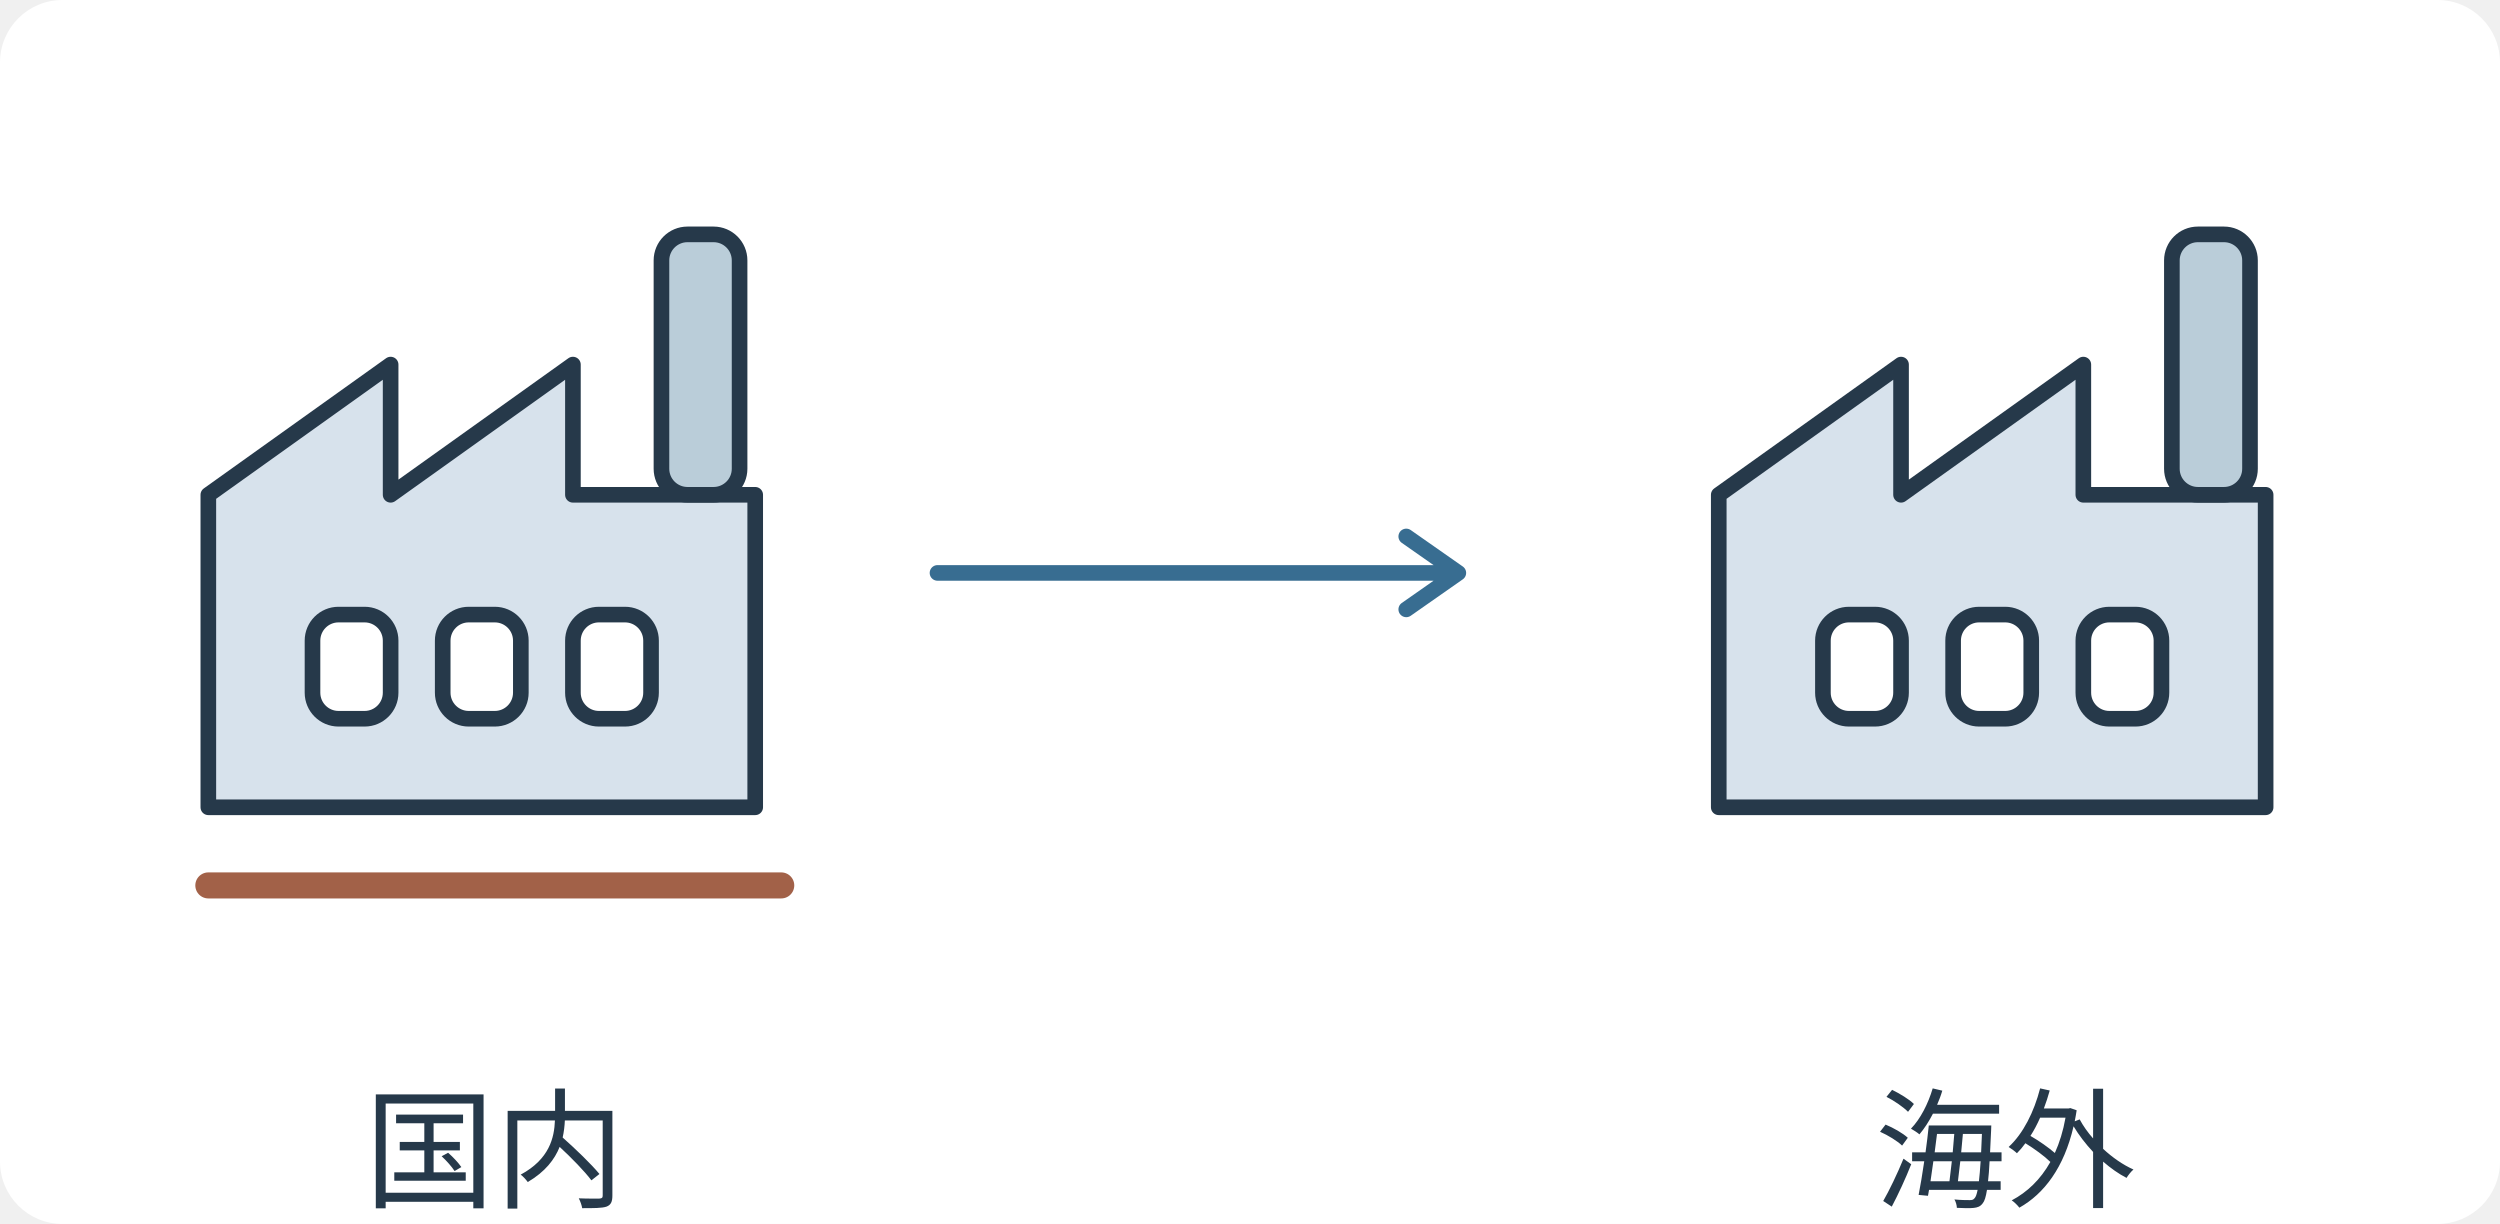
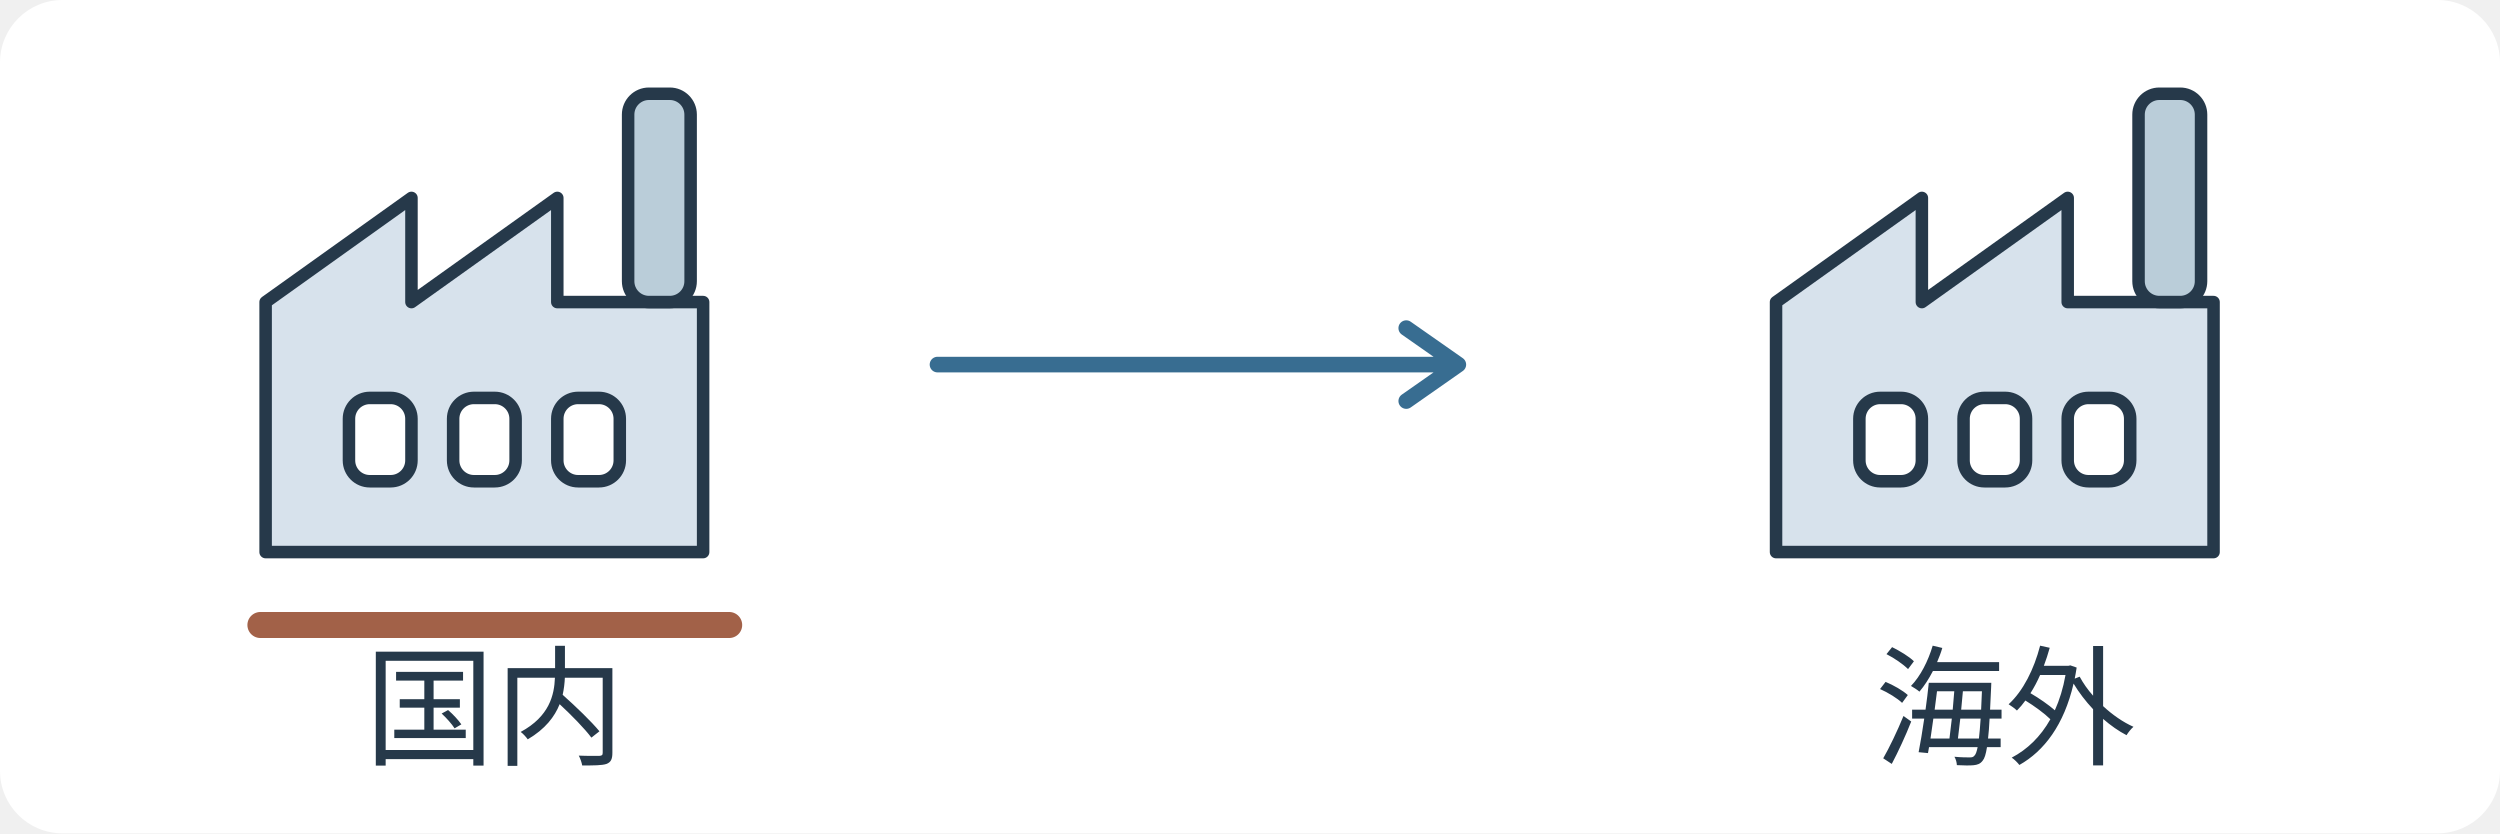
- <svg xmlns="http://www.w3.org/2000/svg" width="480" height="235" viewBox="0 0 480 235" role="img" aria-label="国内の工場の仕事が海外へ移り、国内側の工場が閉まる例。">
-   <rect width="480" height="235" rx="12" fill="#fff" />
+ <svg xmlns="http://www.w3.org/2000/svg" width="480" height="160" viewBox="0 0 480 160" role="img" aria-label="国内の工場の仕事が海外へ移り、国内側の工場が閉まる例。">
+   <rect width="480" height="160" rx="12" fill="#fff" />
  <g fill="#26394a" font-family="sans-serif">
-     <g transform="translate(95 110) scale(1)">
+     <g transform="translate(95 70) scale(0.8)">
      <path d="M-55 45V-15l35-25v25l35-25v25h35v60z" fill="#d7e2ec" stroke="#26394a" stroke-width="3" stroke-linecap="round" stroke-linejoin="round" />
      <rect x="32" y="-65" width="15" height="50" rx="5" fill="#bacdd9" stroke="#26394a" stroke-width="3" />
      <rect x="-35" y="8" width="15" height="20" rx="5" fill="#fff" stroke="#26394a" stroke-width="3" />
      <rect x="-10" y="8" width="15" height="20" rx="5" fill="#fff" stroke="#26394a" stroke-width="3" />
      <rect x="15" y="8" width="15" height="20" rx="5" fill="#fff" stroke="#26394a" stroke-width="3" />
    </g>
-     <g transform="translate(180 110) scale(1 1)">
+     <g transform="translate(180 70) scale(1 1)">
      <path d="M0 0h100m-10 -7l10 7-10 7" fill="none" stroke="#386d91" stroke-width="3" stroke-linecap="round" stroke-linejoin="round" />
    </g>
-     <g transform="translate(385 110) scale(1)">
+     <g transform="translate(385 70) scale(0.8)">
      <path d="M-55 45V-15l35-25v25l35-25v25h35v60z" fill="#d7e2ec" stroke="#26394a" stroke-width="3" stroke-linecap="round" stroke-linejoin="round" />
      <rect x="32" y="-65" width="15" height="50" rx="5" fill="#bacdd9" stroke="#26394a" stroke-width="3" />
      <rect x="-35" y="8" width="15" height="20" rx="5" fill="#fff" stroke="#26394a" stroke-width="3" />
      <rect x="-10" y="8" width="15" height="20" rx="5" fill="#fff" stroke="#26394a" stroke-width="3" />
      <rect x="15" y="8" width="15" height="20" rx="5" fill="#fff" stroke="#26394a" stroke-width="3" />
    </g>
-     <text x="95" y="230" font-size="25" text-anchor="middle">国内</text>
-     <text x="385" y="230" font-size="25" text-anchor="middle">海外</text>
-     <path d="M40 170H150" fill="none" stroke="#a26148" stroke-width="5" stroke-linecap="round" stroke-linejoin="round" />
+     <text x="95" y="145" font-size="25" text-anchor="middle">国内</text>
+     <text x="385" y="145" font-size="25" text-anchor="middle">海外</text>
+     <path d="M50 120H140" fill="none" stroke="#a26148" stroke-width="5" stroke-linecap="round" stroke-linejoin="round" />
  </g>
</svg>
